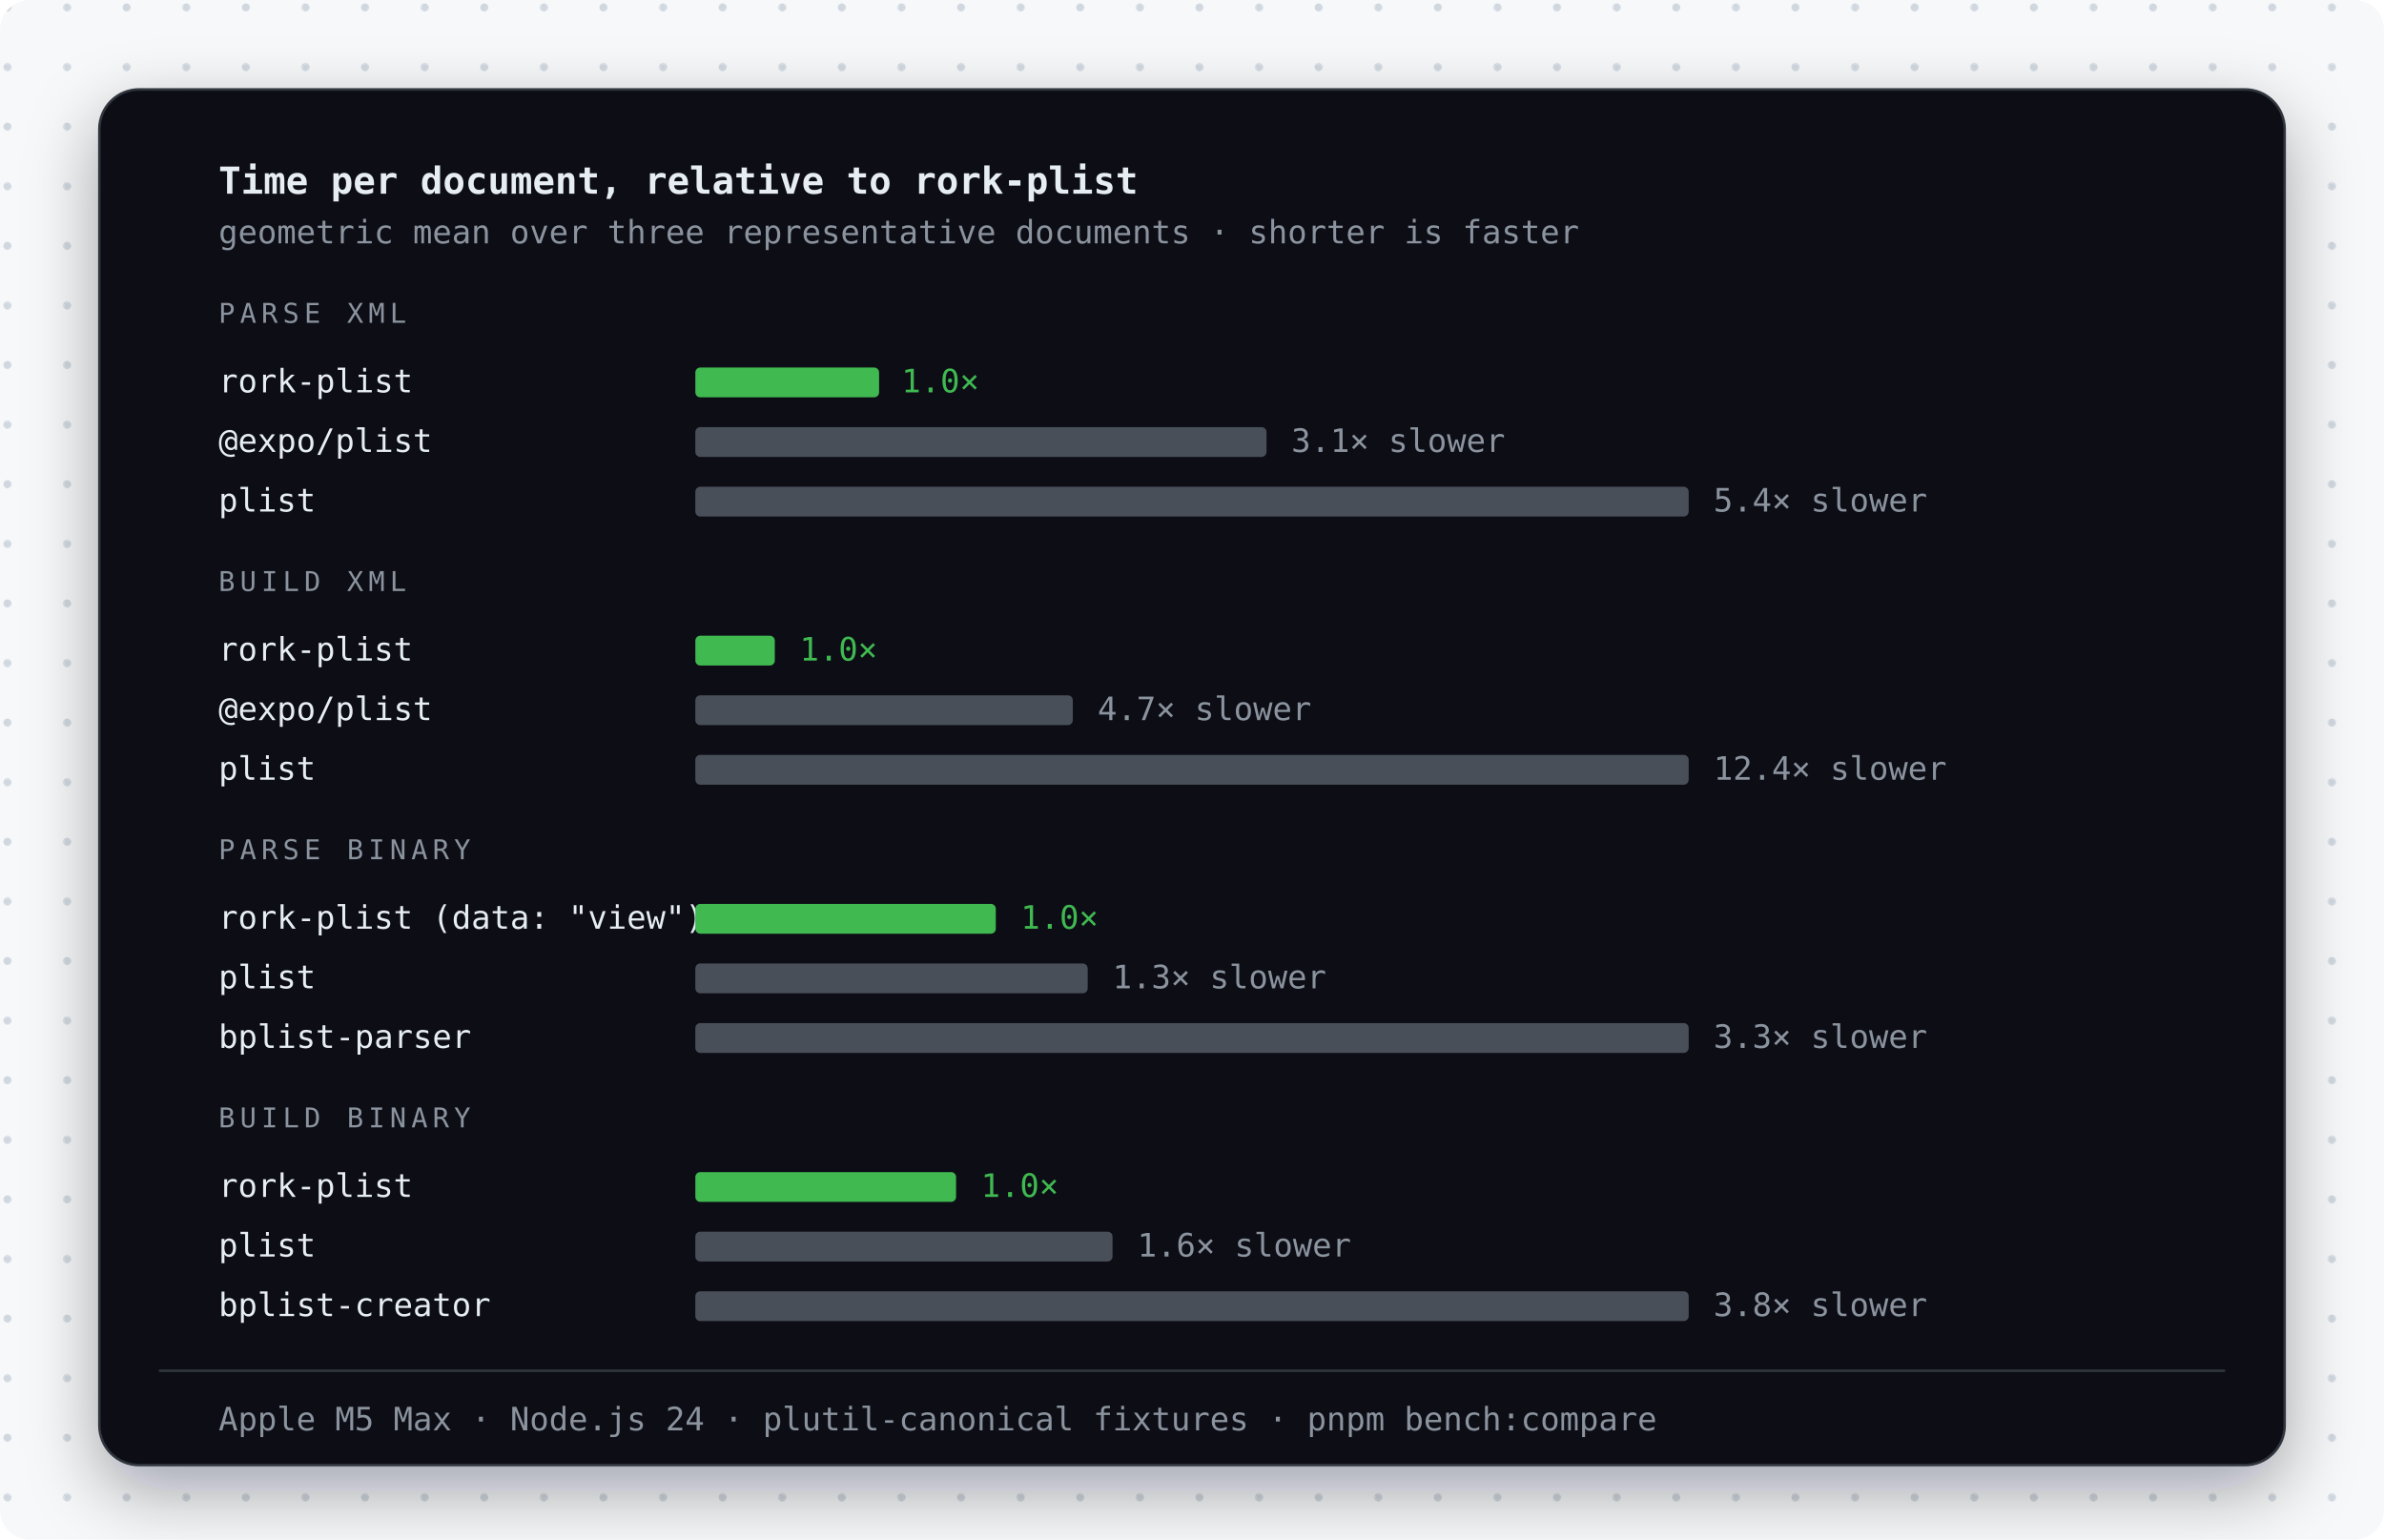
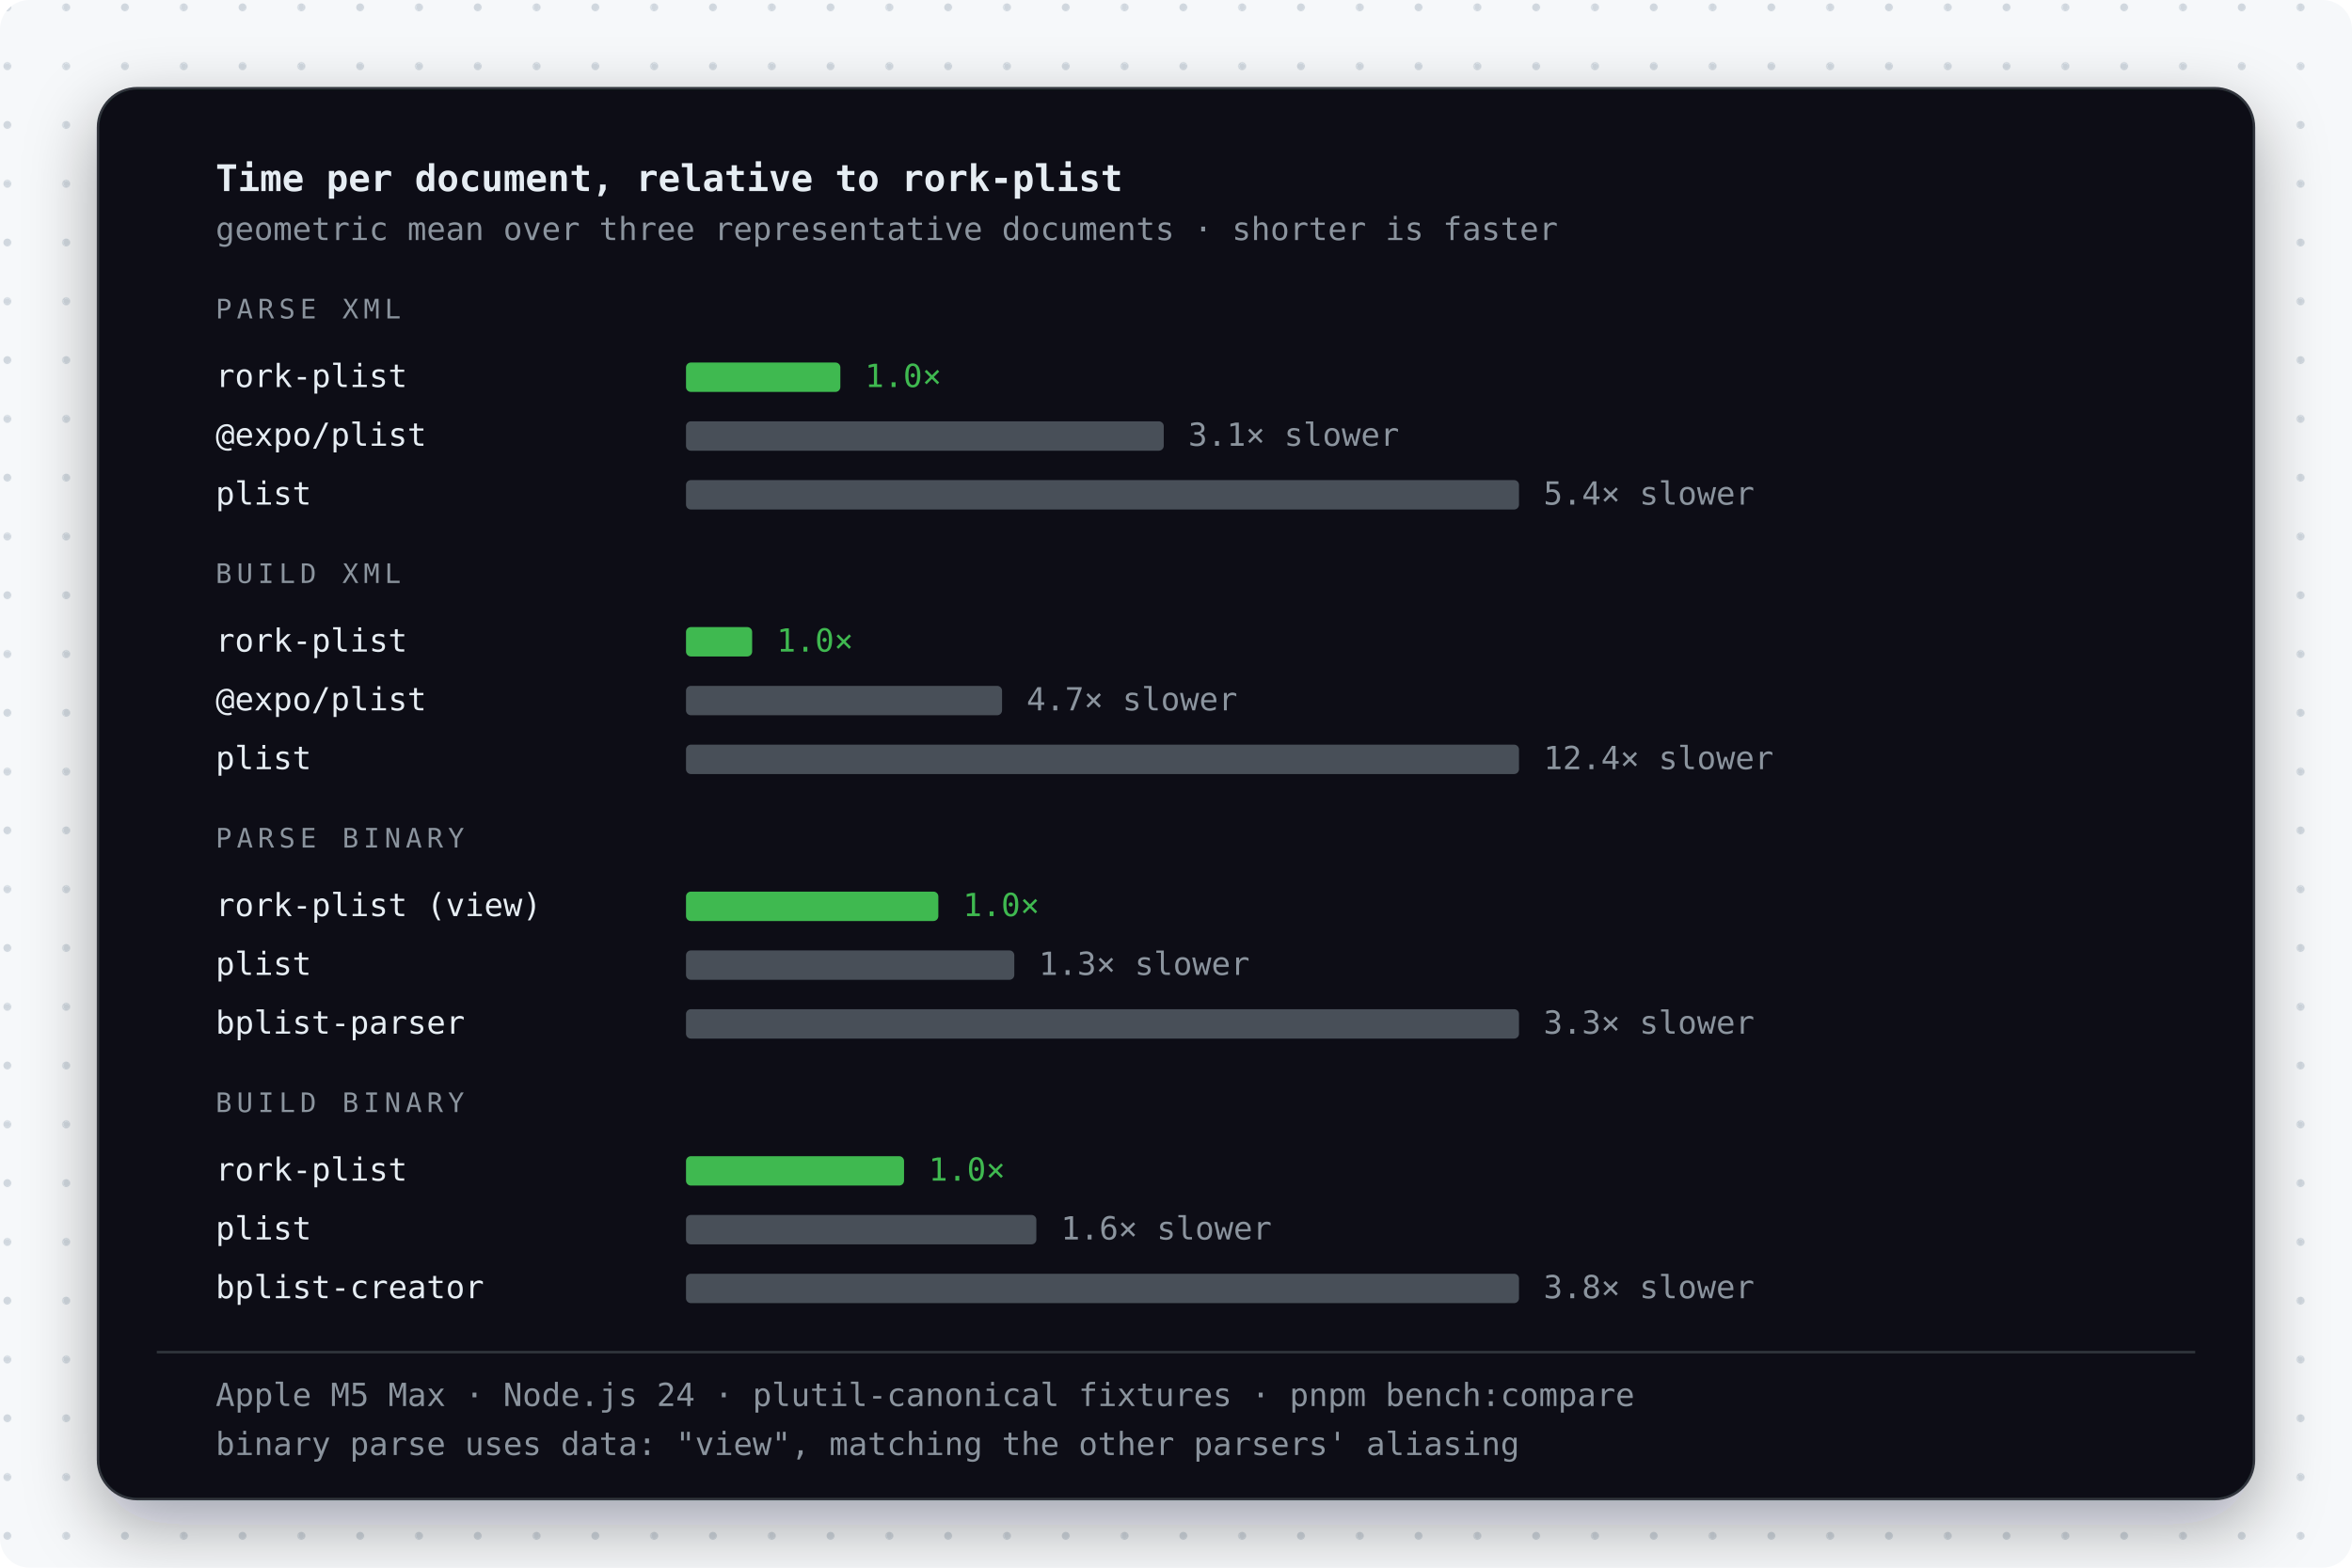
- <svg xmlns="http://www.w3.org/2000/svg" width="960" height="620" viewBox="0 0 960 620" fill="none" role="img" aria-label="Benchmark chart comparing rork-plist with the plist, @expo/plist, bplist-parser, and bplist-creator packages. Bars show time relative to rork-plist as the geometric mean over three representative documents. Parsing XML, plist takes 5.4 times as long and @expo/plist 3.1 times. Building XML, plist takes 12.4 times as long and @expo/plist 4.7 times. Parsing binary in aliasing mode, plist takes 1.3 times as long and bplist-parser 3.3 times. Building binary, plist takes 1.6 times as long and bplist-creator 3.8 times.">
+ <svg xmlns="http://www.w3.org/2000/svg" width="960" height="640" viewBox="0 0 960 640" fill="none" role="img" aria-label="Benchmark chart comparing rork-plist with the plist, @expo/plist, bplist-parser, and bplist-creator packages. Bars show time relative to rork-plist as the geometric mean over three representative documents. Parsing XML, plist takes 5.4 times as long and @expo/plist 3.1 times. Building XML, plist takes 12.4 times as long and @expo/plist 4.7 times. Parsing binary in aliasing mode, plist takes 1.3 times as long and bplist-parser 3.3 times. Building binary, plist takes 1.6 times as long and bplist-creator 3.8 times.">
  <defs>
    <pattern id="dots" width="24" height="24" patternUnits="userSpaceOnUse">
      <circle cx="3" cy="3" r="1.6" fill="#d0d7de" />
    </pattern>
    <filter id="cardShadow" x="-8%" y="-8%" width="116%" height="124%">
      <feDropShadow dx="0" dy="10" stdDeviation="14" flood-color="#0d1117" flood-opacity="0.35" />
    </filter>
  </defs>
-   <rect width="960" height="620" rx="12" fill="#f6f8fa" />
-   <rect width="960" height="620" rx="12" fill="url(#dots)" />
-   <rect x="40" y="36" width="880" height="554" rx="16" fill="#0d1117" stroke="#30363d" filter="url(#cardShadow)" />
+   <rect width="960" height="640" rx="12" fill="#f6f8fa" />
+   <rect width="960" height="640" rx="12" fill="url(#dots)" />
+   <rect x="40" y="36" width="880" height="576" rx="16" fill="#0d1117" stroke="#30363d" filter="url(#cardShadow)" />
  <g font-family="ui-monospace, SFMono-Regular, Menlo, Consolas, monospace" font-size="13">
    <text x="88" y="78" fill="#e6edf3" font-weight="bold" font-size="15">Time per document, relative to rork-plist</text>
    <text x="88" y="98" fill="#8b949e">geometric mean over three representative documents · shorter is faster</text>
    <text x="88" y="130" fill="#8b949e" font-size="11" letter-spacing="2">PARSE XML</text>
    <g>
      <text x="88" y="158" fill="#e6edf3">rork-plist</text>
-       <rect x="280" y="148" width="74" height="12" rx="2" fill="#3fb950" />
-       <text x="363" y="158" fill="#3fb950">1.0×</text>
+       <rect x="280" y="148" width="63" height="12" rx="2" fill="#3fb950" />
+       <text x="353" y="158" fill="#3fb950">1.0×</text>
    </g>
    <g>
      <text x="88" y="182" fill="#e6edf3">@expo/plist</text>
-       <rect x="280" y="172" width="230" height="12" rx="2" fill="#484f58" />
-       <text x="520" y="182" fill="#8b949e">3.1× slower</text>
+       <rect x="280" y="172" width="195" height="12" rx="2" fill="#484f58" />
+       <text x="485" y="182" fill="#8b949e">3.1× slower</text>
    </g>
    <g>
      <text x="88" y="206" fill="#e6edf3">plist</text>
-       <rect x="280" y="196" width="400" height="12" rx="2" fill="#484f58" />
-       <text x="690" y="206" fill="#8b949e">5.4× slower</text>
+       <rect x="280" y="196" width="340" height="12" rx="2" fill="#484f58" />
+       <text x="630" y="206" fill="#8b949e">5.4× slower</text>
    </g>
    <text x="88" y="238" fill="#8b949e" font-size="11" letter-spacing="2">BUILD XML</text>
    <g>
      <text x="88" y="266" fill="#e6edf3">rork-plist</text>
-       <rect x="280" y="256" width="32" height="12" rx="2" fill="#3fb950" />
-       <text x="322" y="266" fill="#3fb950">1.0×</text>
+       <rect x="280" y="256" width="27" height="12" rx="2" fill="#3fb950" />
+       <text x="317" y="266" fill="#3fb950">1.0×</text>
    </g>
    <g>
      <text x="88" y="290" fill="#e6edf3">@expo/plist</text>
-       <rect x="280" y="280" width="152" height="12" rx="2" fill="#484f58" />
-       <text x="442" y="290" fill="#8b949e">4.7× slower</text>
+       <rect x="280" y="280" width="129" height="12" rx="2" fill="#484f58" />
+       <text x="419" y="290" fill="#8b949e">4.7× slower</text>
    </g>
    <g>
      <text x="88" y="314" fill="#e6edf3">plist</text>
-       <rect x="280" y="304" width="400" height="12" rx="2" fill="#484f58" />
-       <text x="690" y="314" fill="#8b949e">12.4× slower</text>
+       <rect x="280" y="304" width="340" height="12" rx="2" fill="#484f58" />
+       <text x="630" y="314" fill="#8b949e">12.4× slower</text>
    </g>
    <text x="88" y="346" fill="#8b949e" font-size="11" letter-spacing="2">PARSE BINARY</text>
    <g>
-       <text x="88" y="374" fill="#e6edf3">rork-plist (data: "view")</text>
-       <rect x="280" y="364" width="121" height="12" rx="2" fill="#3fb950" />
-       <text x="411" y="374" fill="#3fb950">1.0×</text>
+       <text x="88" y="374" fill="#e6edf3">rork-plist (view)</text>
+       <rect x="280" y="364" width="103" height="12" rx="2" fill="#3fb950" />
+       <text x="393" y="374" fill="#3fb950">1.0×</text>
    </g>
    <g>
      <text x="88" y="398" fill="#e6edf3">plist</text>
-       <rect x="280" y="388" width="158" height="12" rx="2" fill="#484f58" />
-       <text x="448" y="398" fill="#8b949e">1.3× slower</text>
+       <rect x="280" y="388" width="134" height="12" rx="2" fill="#484f58" />
+       <text x="424" y="398" fill="#8b949e">1.3× slower</text>
    </g>
    <g>
      <text x="88" y="422" fill="#e6edf3">bplist-parser</text>
-       <rect x="280" y="412" width="400" height="12" rx="2" fill="#484f58" />
-       <text x="690" y="422" fill="#8b949e">3.3× slower</text>
+       <rect x="280" y="412" width="340" height="12" rx="2" fill="#484f58" />
+       <text x="630" y="422" fill="#8b949e">3.3× slower</text>
    </g>
    <text x="88" y="454" fill="#8b949e" font-size="11" letter-spacing="2">BUILD BINARY</text>
    <g>
      <text x="88" y="482" fill="#e6edf3">rork-plist</text>
-       <rect x="280" y="472" width="105" height="12" rx="2" fill="#3fb950" />
-       <text x="395" y="482" fill="#3fb950">1.0×</text>
+       <rect x="280" y="472" width="89" height="12" rx="2" fill="#3fb950" />
+       <text x="379" y="482" fill="#3fb950">1.0×</text>
    </g>
    <g>
      <text x="88" y="506" fill="#e6edf3">plist</text>
-       <rect x="280" y="496" width="168" height="12" rx="2" fill="#484f58" />
-       <text x="458" y="506" fill="#8b949e">1.6× slower</text>
+       <rect x="280" y="496" width="143" height="12" rx="2" fill="#484f58" />
+       <text x="433" y="506" fill="#8b949e">1.6× slower</text>
    </g>
    <g>
      <text x="88" y="530" fill="#e6edf3">bplist-creator</text>
-       <rect x="280" y="520" width="400" height="12" rx="2" fill="#484f58" />
-       <text x="690" y="530" fill="#8b949e">3.8× slower</text>
+       <rect x="280" y="520" width="340" height="12" rx="2" fill="#484f58" />
+       <text x="630" y="530" fill="#8b949e">3.8× slower</text>
    </g>
    <line x1="64" y1="552" x2="896" y2="552" stroke="#30363d" />
-     <text x="88" y="576" fill="#8b949e">Apple M5 Max · Node.js 24 · plutil-canonical fixtures · pnpm bench:compare</text>
+     <text x="88" y="574" fill="#8b949e">Apple M5 Max · Node.js 24 · plutil-canonical fixtures · pnpm bench:compare</text>
+     <text x="88" y="594" fill="#8b949e">binary parse uses data: "view", matching the other parsers' aliasing</text>
  </g>
</svg>
